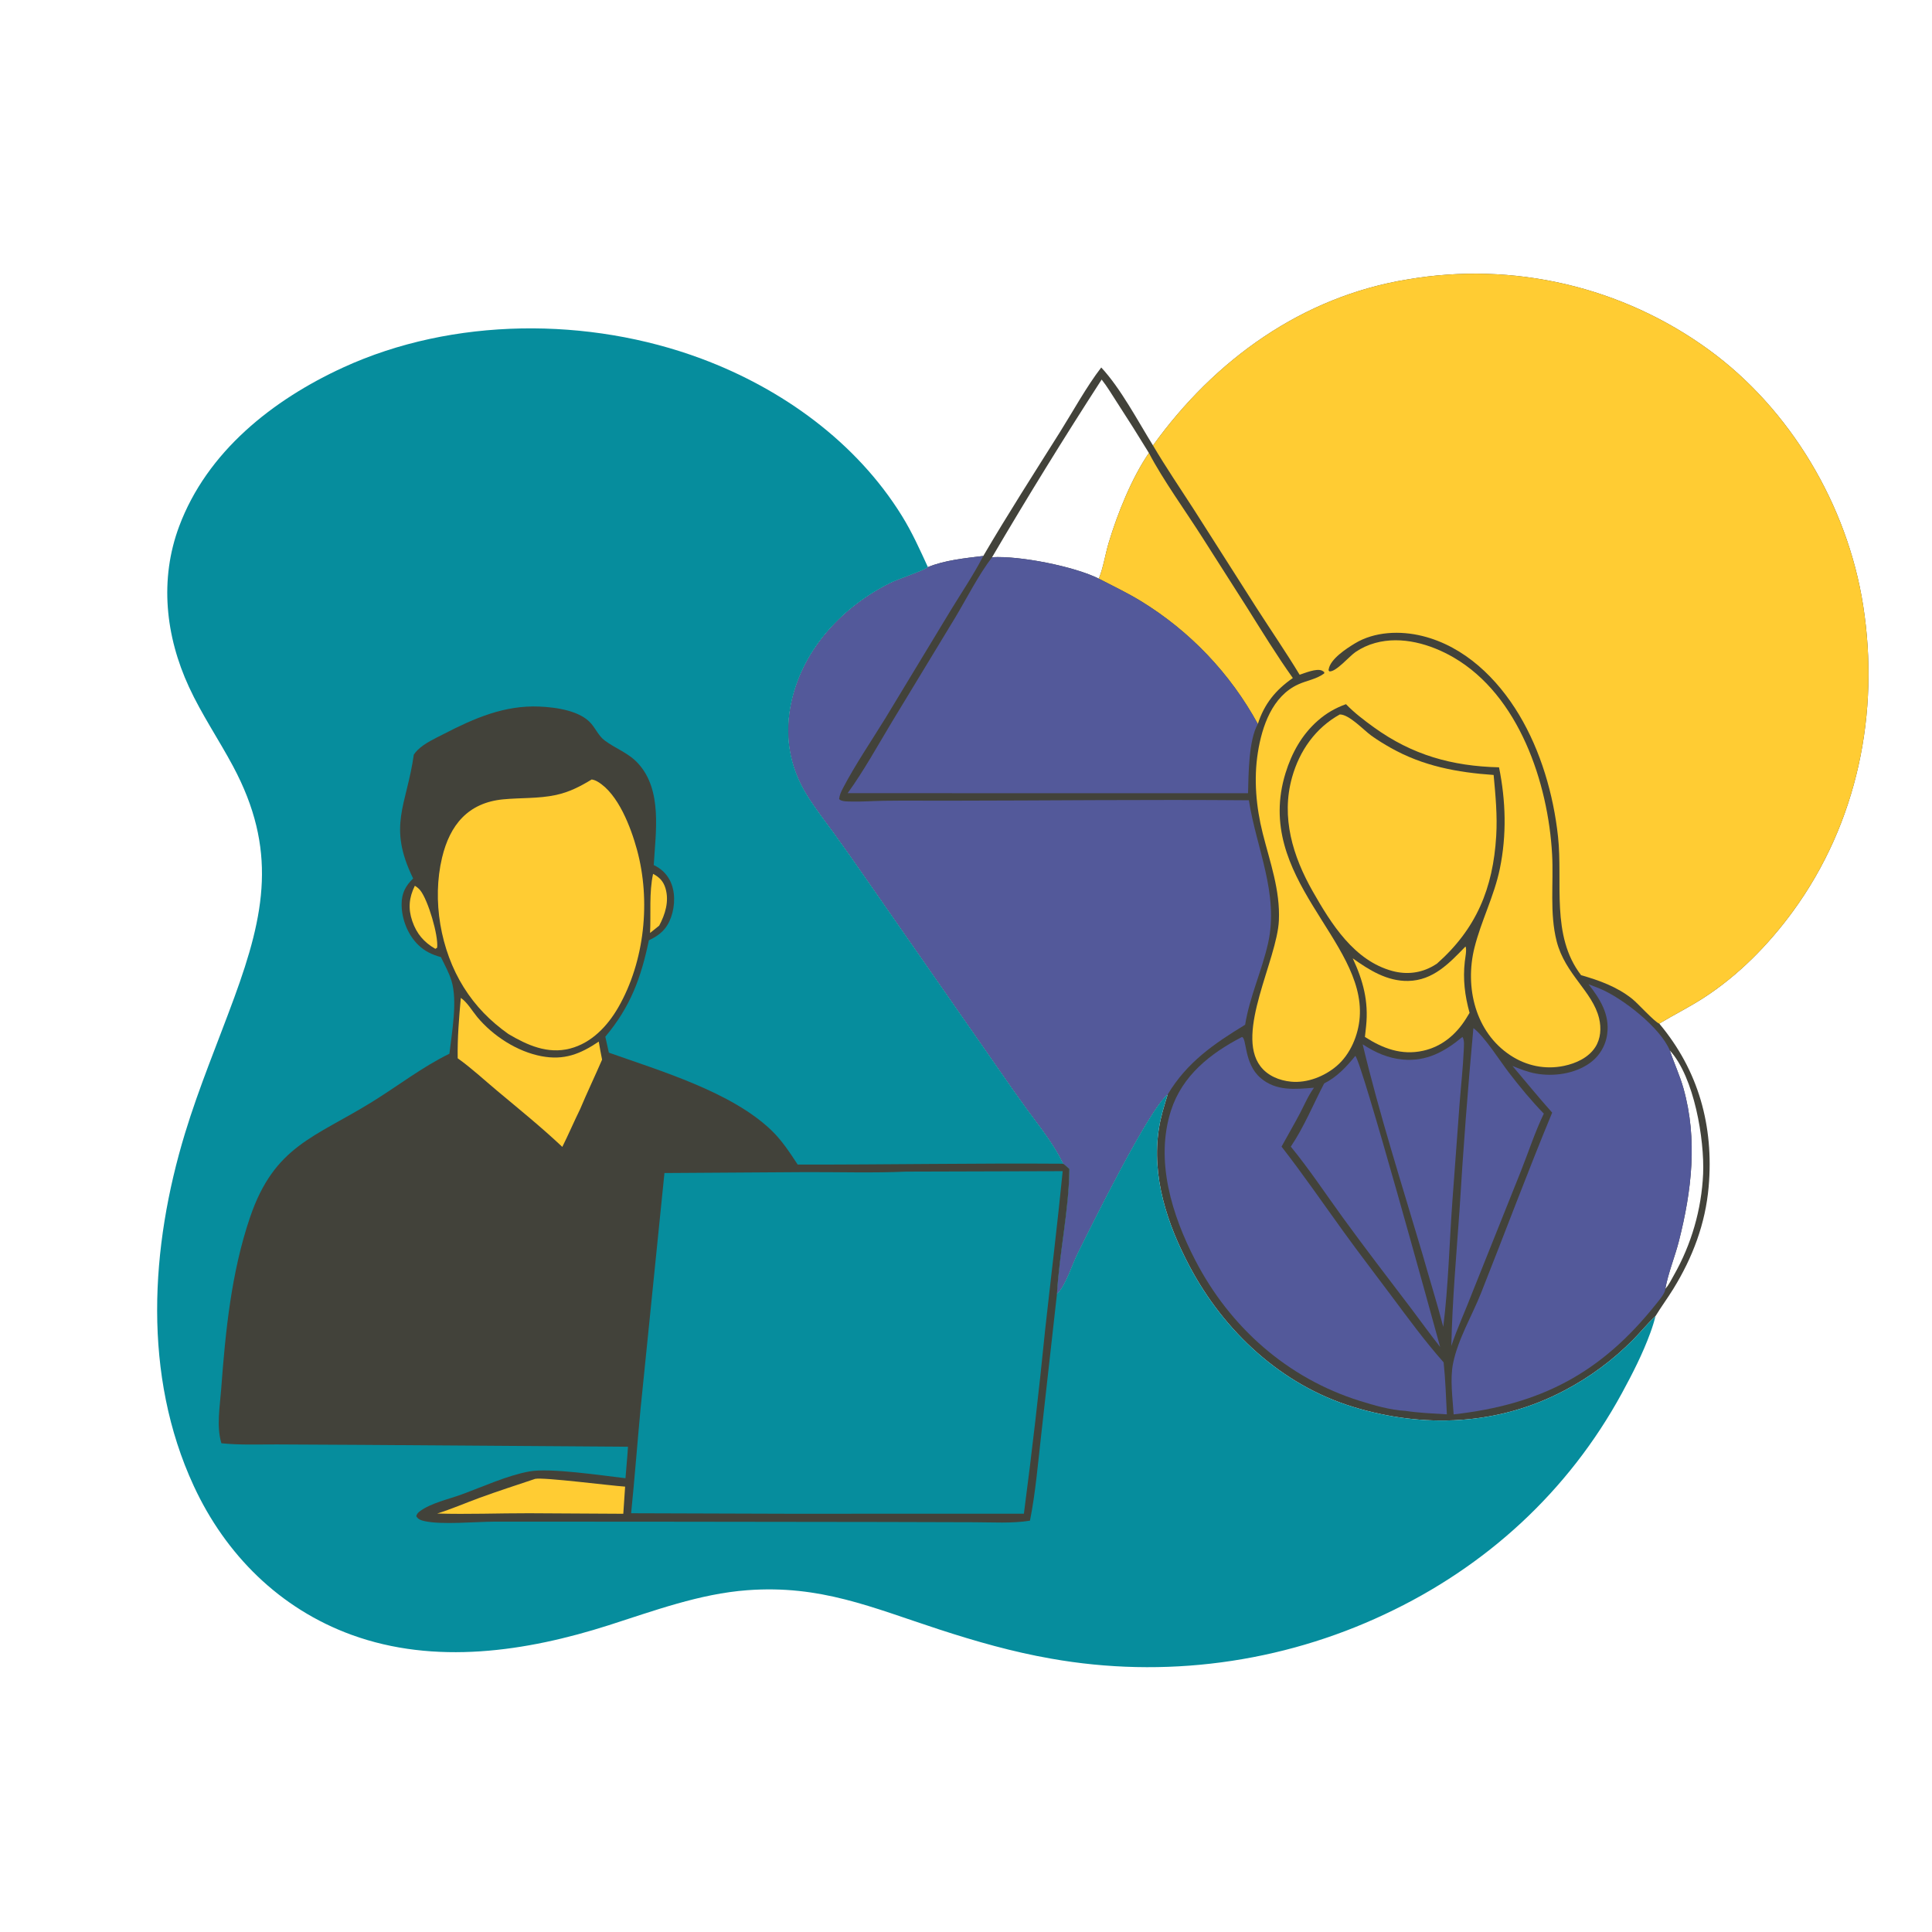
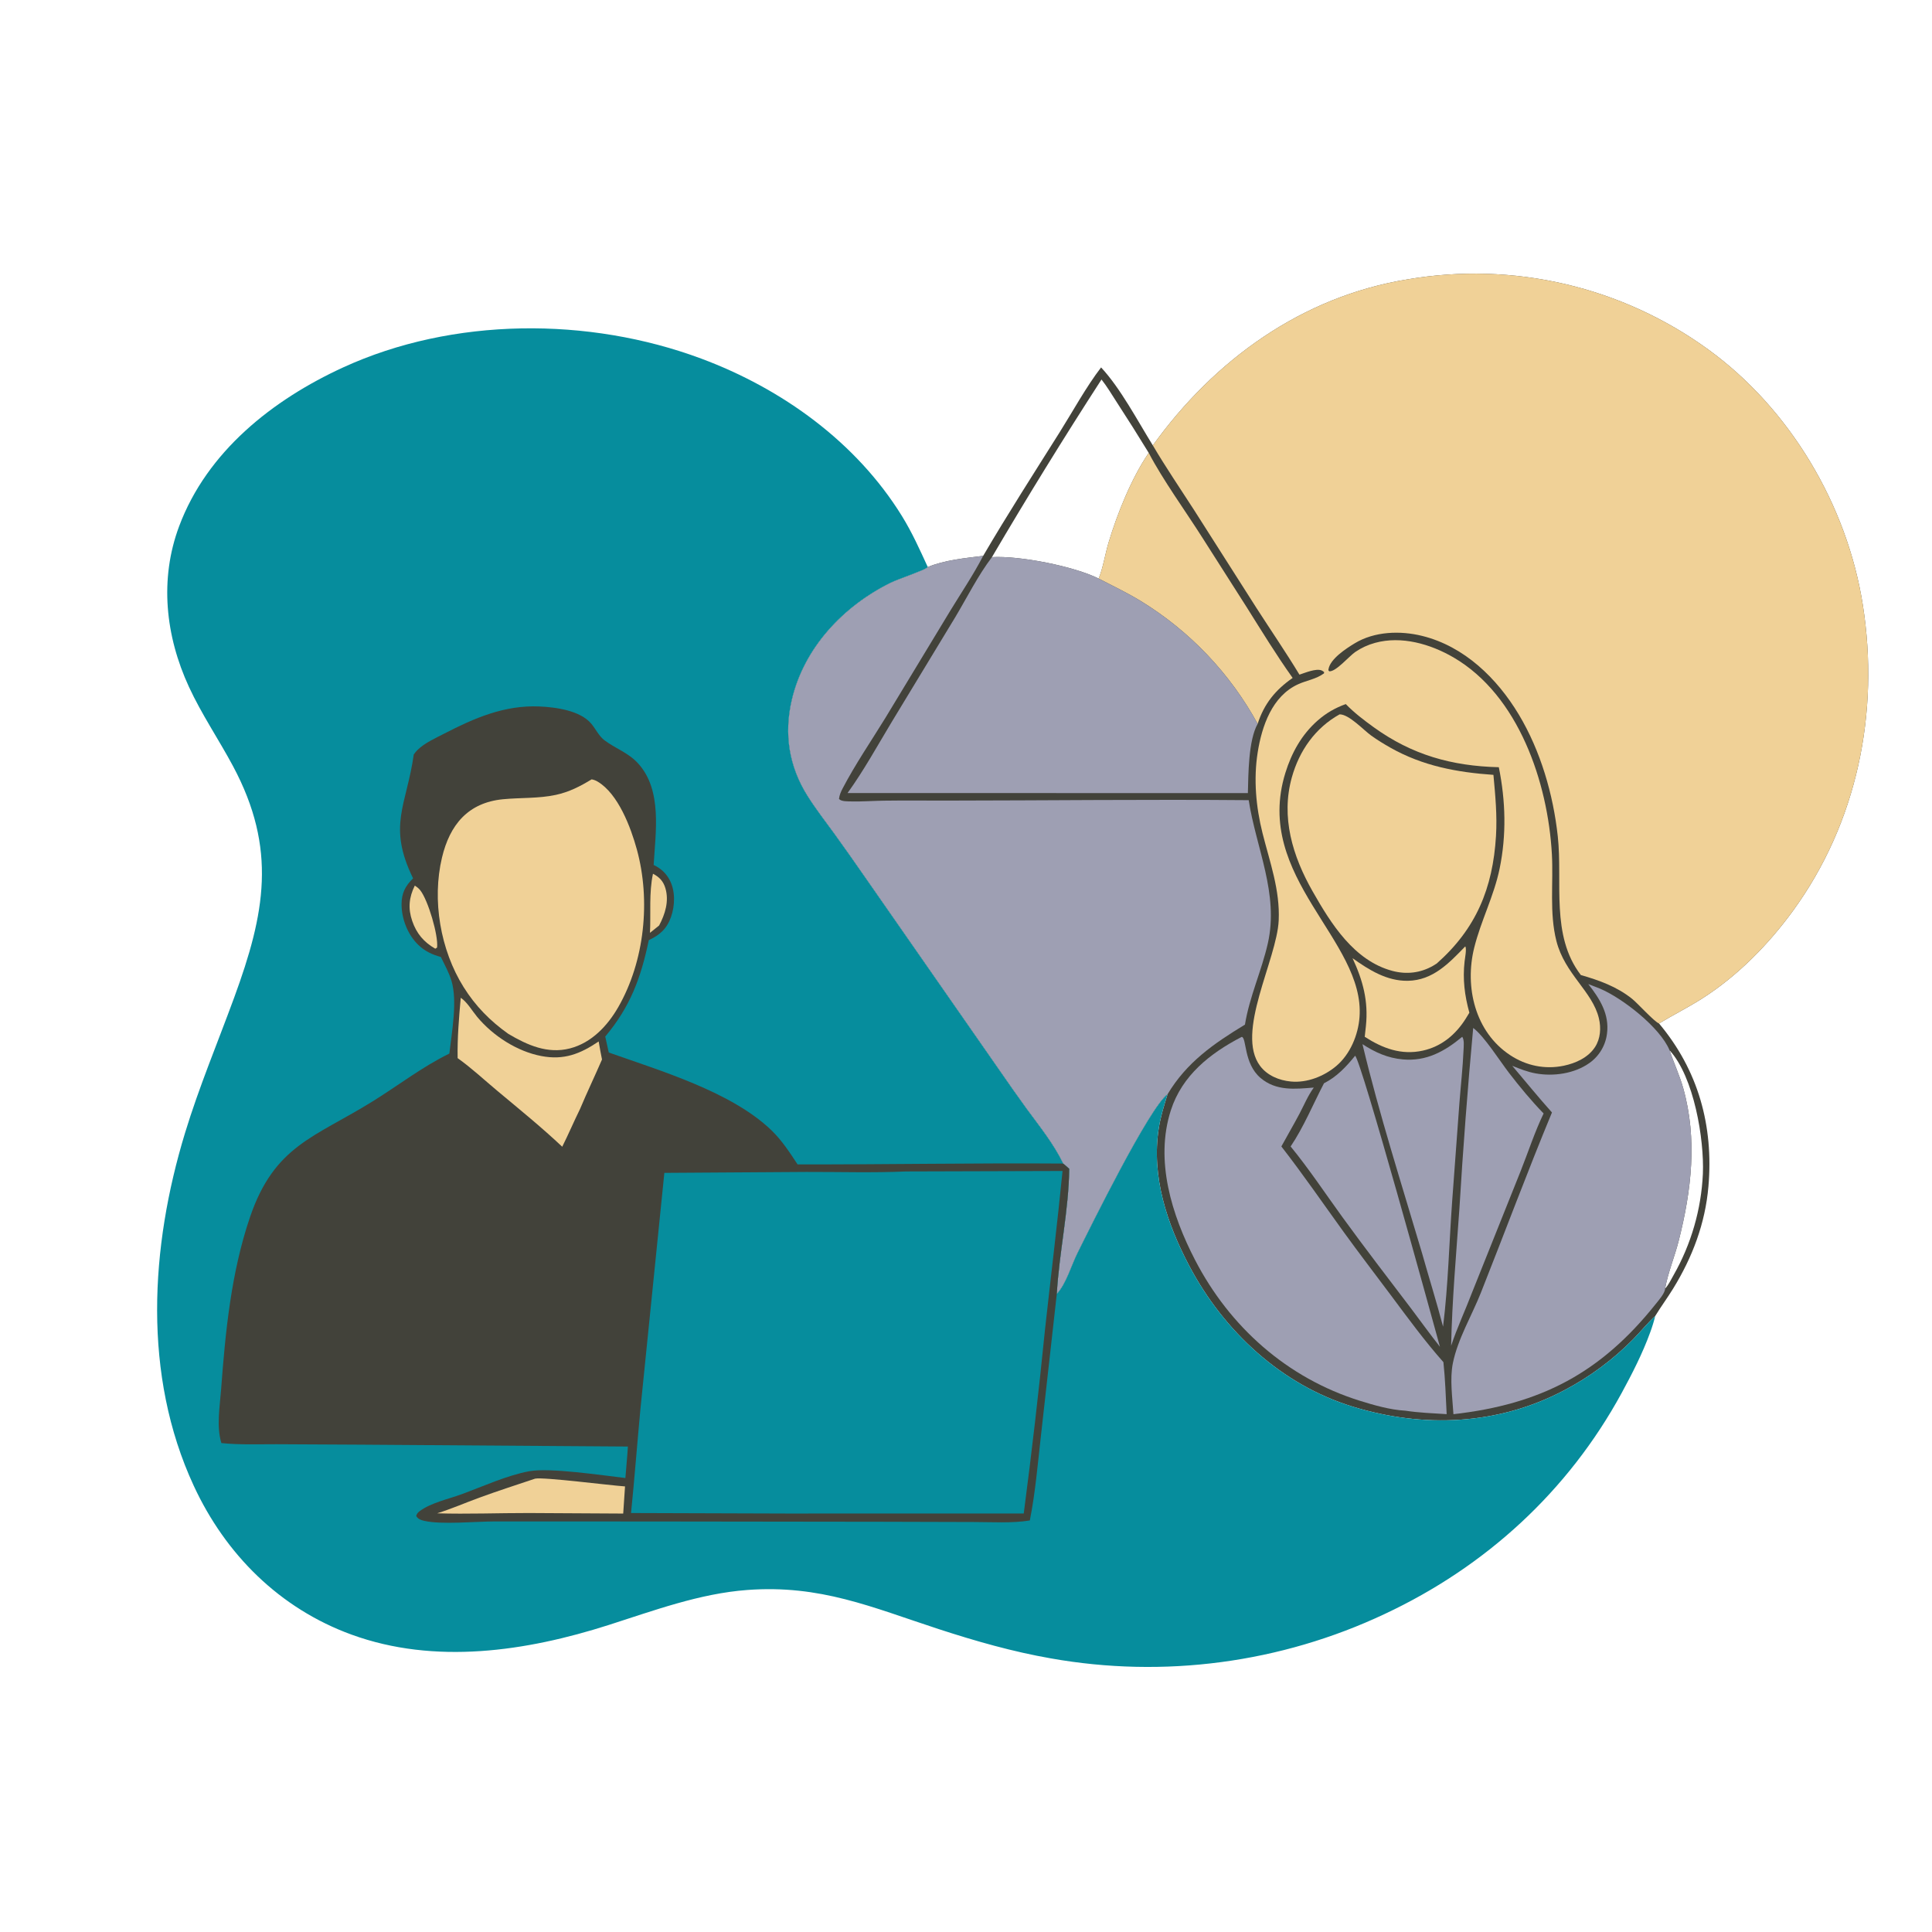
- <svg xmlns="http://www.w3.org/2000/svg" width="1523" height="1523">
-   <path fill="#42423A" transform="scale(1.48787 1.48787)" d="M610.881 236.011C643.5 190.655 690.006 157.068 745.928 148.016Q748.515 147.573 751.112 147.195Q753.709 146.817 756.315 146.504Q758.92 146.191 761.533 145.942Q764.146 145.694 766.764 145.511Q769.382 145.328 772.003 145.21Q774.625 145.092 777.249 145.04Q779.873 144.988 782.497 145.001Q785.122 145.014 787.745 145.092Q790.368 145.171 792.989 145.315Q795.609 145.458 798.225 145.667Q800.841 145.876 803.452 146.151Q806.062 146.425 808.664 146.764Q811.266 147.103 813.86 147.507Q816.453 147.911 819.035 148.379Q821.617 148.848 824.187 149.381Q826.757 149.913 829.313 150.51Q831.869 151.106 834.409 151.766Q836.949 152.426 839.472 153.149Q841.994 153.872 844.498 154.658Q847.003 155.444 849.486 156.292Q851.97 157.14 854.432 158.049Q856.893 158.959 859.332 159.93Q861.77 160.9 864.184 161.931Q866.597 162.963 868.984 164.053Q871.371 165.144 873.73 166.295Q876.089 167.445 878.418 168.653Q880.748 169.862 883.047 171.128Q885.346 172.394 887.612 173.717Q889.879 175.04 892.111 176.419Q894.344 177.799 896.542 179.233Q898.74 180.667 900.901 182.156Q903.062 183.645 905.186 185.187C948.603 216.695 978.787 267.743 987.102 320.585C996.056 377.489 984.134 435.945 949.979 482.772C937.037 500.516 920.929 516.906 902.393 528.832C894.857 533.68 886.781 537.691 879.109 542.326C899.91 567.096 908.073 596.583 905.278 628.772C903.581 648.323 896.814 666.197 886.598 682.804C883.567 687.731 880.108 692.396 877.104 697.324C872.932 701.115 869.296 705.729 865.303 709.748Q861.295 713.803 856.987 717.536Q852.678 721.27 848.095 724.659Q843.511 728.049 838.679 731.076Q833.848 734.102 828.797 736.746C793.742 755.219 754.236 756.874 716.726 745.354C678.879 733.731 648.486 705.406 630.191 670.796C618.38 648.452 610.018 623.384 614.025 597.844C614.992 591.68 616.831 585.803 618.669 579.86C609.044 586.871 577.768 650.276 570.943 664.011C567.625 670.69 565.033 680.195 559.986 685.661C561.25 663.53 566.303 641.521 566.574 619.315L563.38 616.564C558.318 606.077 550.858 596.864 544 587.512Q536.692 577.421 529.633 567.155L458.462 464.945Q450.441 453.337 442.192 441.891C437.358 435.237 432.244 428.676 427.865 421.707C418.069 406.118 415.372 388.96 419.532 370.987C425.949 343.267 446.786 321.225 471.846 308.817C476.015 306.753 488.642 302.623 491.2 300.822C491.35 300.716 491.48 300.587 491.62 300.47C500.426 296.788 511.538 295.705 520.966 294.554C533.915 272.466 547.848 250.758 561.486 229.083C568.406 218.084 575.631 204.858 583.459 194.698C593.779 205.771 602.832 223.039 610.881 236.011ZM583.677 201.099Q553.632 247.528 525.633 295.218C540.359 294.366 569.351 300.12 582.18 306.588C584.576 300.697 585.573 293.696 587.423 287.534C592.075 272.038 599.582 253.341 608.713 239.985Q600.401 226.384 591.701 213.028C589.11 209.058 586.623 204.807 583.677 201.099ZM884.706 556.561C886.977 563.35 890.036 569.835 891.965 576.74C899.489 603.663 896.305 630.81 889.542 657.478C887.424 665.83 883.843 674.383 882.327 682.793C884.123 680.987 885.489 677.997 886.786 675.745Q888.533 672.676 890.096 669.509Q891.66 666.343 893.034 663.089Q894.408 659.836 895.588 656.508Q896.768 653.179 897.75 649.787Q898.731 646.395 899.512 642.95Q900.292 639.506 900.868 636.022Q901.445 632.538 901.815 629.026Q902.185 625.514 902.347 621.986C903.102 603.71 897.648 570.651 884.706 556.561Z" />
-   <path fill="#FC3" transform="scale(1.48787 1.48787)" d="M776.419 501.5C777.293 502.529 776.248 507.945 776.081 509.422C775.012 518.861 776.09 527.5 778.609 536.629Q777.666 538.213 776.687 539.775C771.393 548.194 763.86 554.531 753.991 556.711C742.565 559.235 732.686 555.526 723.163 549.392L723.794 543.621C725.142 530.504 722.237 519.604 716.7 507.73C725.402 513.961 734.937 519.926 746.043 519.719C759.317 519.471 767.832 510.353 776.419 501.5Z" />
-   <path fill="#53599A" transform="scale(1.48787 1.48787)" d="M780.636 544.708C786.398 548.971 794.784 562.234 799.583 568.471C805.258 575.847 811.459 583.36 817.954 590.019C813.237 599.773 809.754 610.593 805.724 620.694L780.002 684.978C776.423 694.393 772.101 703.555 768.944 713.125C769.453 688.906 771.643 664.694 773.325 640.532Q776.22 592.562 780.636 544.708Z" />
-   <path fill="#53599A" transform="scale(1.48787 1.48787)" d="M774.826 549.396C776.017 551.031 775.603 554.485 775.515 556.539C775.112 565.884 774.046 575.251 773.329 584.58L769.506 636.358C767.895 658.501 767.4 680.997 764.669 703.007C761.286 690.037 757.265 677.292 753.637 664.392C742.758 627.557 730.878 590.639 721.962 553.29C728.692 557.656 735.249 560.642 743.336 561.373C755.832 562.503 765.516 557.137 774.826 549.396Z" />
-   <path fill="#53599A" transform="scale(1.48787 1.48787)" d="M718.071 559.437C721.39 562.112 758.598 697.573 763.02 713.657C757.755 706.974 752.751 700.049 747.639 693.246C735.485 677.24 723.195 661.273 711.385 645.012C702.302 632.508 693.691 619.461 683.894 607.504C690.844 597.207 695.812 585.057 701.568 574.024C708.343 570.602 713.354 565.264 718.071 559.437Z" />
-   <path fill="#FC3" transform="scale(1.48787 1.48787)" d="M608.713 239.985C616.177 254.284 628.353 271.054 637.263 285.114L660.605 321.739C668.562 334.393 676.284 347.057 684.967 359.235C675.875 365.531 669.817 372.953 666.424 383.567Q665.061 381.071 663.618 378.622Q662.175 376.172 660.652 373.771Q659.13 371.369 657.53 369.019Q655.929 366.669 654.253 364.372Q652.577 362.075 650.827 359.834Q649.077 357.593 647.255 355.411Q645.433 353.228 643.54 351.106Q641.648 348.984 639.687 346.925Q637.726 344.866 635.699 342.872Q633.672 340.878 631.581 338.952Q629.49 337.025 627.337 335.168Q625.184 333.31 622.972 331.524Q620.76 329.738 618.49 328.025Q616.221 326.312 613.897 324.674Q611.573 323.036 609.196 321.475Q606.82 319.914 604.394 318.431C597.194 314.046 589.652 310.47 582.18 306.588C584.576 300.697 585.573 293.696 587.423 287.534C592.075 272.038 599.582 253.341 608.713 239.985Z" />
-   <path fill="#FC3" transform="scale(1.48787 1.48787)" d="M709.84 378.534C714.813 378.457 722.536 386.864 726.564 389.759C729.845 392.117 733.343 394.261 736.862 396.244C753.972 405.89 772.034 409.258 791.36 410.593C792.358 421.521 793.385 431.946 792.721 442.956C791.049 470.678 782.198 492.087 761.316 510.562Q760.416 511.155 759.486 511.7C752.793 515.58 745.317 516.467 737.847 514.481C717.486 509.068 705.266 489.422 695.497 472.235C684.974 453.723 678.626 433.029 684.555 411.861C688.505 397.76 696.944 385.711 709.84 378.534Z" />
-   <path fill="#53599A" transform="scale(1.48787 1.48787)" d="M658.005 549.429C660.649 549.913 658.953 563.538 667.945 571.192C676.186 578.207 686.238 577.099 696.178 576.294C693.112 580.475 691.019 585.549 688.601 590.129C685.512 595.979 682.155 601.691 678.987 607.5C690.402 622.18 701.064 637.679 711.963 652.762C720.13 664.065 728.634 675.105 736.971 686.28C746.043 698.441 754.79 710.422 764.86 721.798C765.835 730.93 766.112 740.177 766.579 749.349C759.245 748.886 751.892 748.617 744.62 747.51C736.72 747.094 727.874 744.552 720.361 742.193C682.015 730.154 651.663 703.181 633.285 667.717C620.92 643.854 611.848 614.949 620.43 588.33C626.393 569.832 641.286 558.068 658.005 549.429Z" />
-   <path fill="#53599A" transform="scale(1.48787 1.48787)" d="M801.334 564.766C805.485 566.425 809.3 567.978 813.737 568.787C823.185 570.508 834.326 568.924 842.263 563.255Q842.736 562.918 843.192 562.558Q843.647 562.197 844.083 561.813Q844.519 561.43 844.935 561.024Q845.35 560.619 845.745 560.192Q846.139 559.765 846.51 559.319Q846.882 558.873 847.23 558.408Q847.578 557.943 847.901 557.46Q848.225 556.978 848.523 556.48Q848.821 555.981 849.093 555.468Q849.365 554.955 849.611 554.428Q849.856 553.902 850.074 553.363Q850.291 552.825 850.481 552.276Q850.67 551.727 850.831 551.169Q850.992 550.611 851.124 550.045Q851.256 549.48 851.359 548.908Q851.461 548.336 851.534 547.76C852.908 537.422 847.696 529.202 841.615 521.455Q844.584 522.554 847.518 523.743C859.548 528.72 879.72 544.43 884.706 556.561C886.977 563.35 890.036 569.835 891.965 576.74C899.489 603.663 896.305 630.81 889.542 657.478C887.424 665.83 883.843 674.383 882.327 682.793C882.332 685.162 878.869 689.093 877.392 690.946C848.132 727.652 816.374 744.125 770.168 749.375C769.658 740.817 768.161 730.716 769.869 722.303C772.474 709.474 779.896 697.148 784.717 684.998C797.329 653.208 809.28 621.078 822.372 589.488C815.169 581.448 808.318 573.001 801.334 564.766Z" />
-   <path fill="#53599A" transform="scale(1.48787 1.48787)" d="M525.633 295.218C540.359 294.366 569.351 300.12 582.18 306.588C589.652 310.47 597.194 314.046 604.394 318.431Q606.82 319.914 609.196 321.475Q611.573 323.036 613.897 324.674Q616.221 326.312 618.49 328.025Q620.76 329.738 622.972 331.524Q625.184 333.31 627.337 335.168Q629.49 337.025 631.581 338.952Q633.672 340.878 635.699 342.872Q637.726 344.866 639.687 346.925Q641.648 348.984 643.54 351.106Q645.433 353.228 647.255 355.411Q649.077 357.593 650.827 359.834Q652.577 362.075 654.253 364.372Q655.929 366.669 657.53 369.019Q659.13 371.369 660.652 373.771Q662.175 376.172 663.618 378.622Q665.061 381.071 666.424 383.567C661.49 392.3 661.521 410.284 661.244 420.253L449.105 420.236C457.726 408.315 465.037 394.966 472.647 382.351L506.252 326.934C512.544 316.402 518.209 304.995 525.633 295.218Z" />
-   <path fill="#53599A" transform="scale(1.48787 1.48787)" d="M491.62 300.47C500.426 296.788 511.538 295.705 520.966 294.554L520.716 295.044C515.671 304.753 509.346 314.108 503.647 323.455L469.092 380.524C461.518 392.838 453.247 404.909 446.54 417.724C445.603 419.514 444.776 421.363 444.576 423.39C445.89 424.78 449.2 424.622 451.119 424.67C456.869 424.814 462.669 424.345 468.423 424.265C479.258 424.113 490.111 424.234 500.949 424.225C554.512 424.179 608.121 423.538 661.679 424.004C665.615 449.443 677.747 473.584 671.837 499.803C668.54 514.426 662.106 528.051 659.691 542.939C643.103 553.016 628.831 562.874 618.669 579.86C609.044 586.871 577.768 650.276 570.943 664.011C567.625 670.69 565.033 680.195 559.986 685.661C561.25 663.53 566.303 641.521 566.574 619.315L563.38 616.564C558.318 606.077 550.858 596.864 544 587.512Q536.692 577.421 529.633 567.155L458.462 464.945Q450.441 453.337 442.192 441.891C437.358 435.237 432.244 428.676 427.865 421.707C418.069 406.118 415.372 388.96 419.532 370.987C425.949 343.267 446.786 321.225 471.846 308.817C476.015 306.753 488.642 302.623 491.2 300.822C491.35 300.716 491.48 300.587 491.62 300.47Z" />
-   <path fill="#FC3" transform="scale(1.48787 1.48787)" d="M610.881 236.011C643.5 190.655 690.006 157.068 745.928 148.016Q748.515 147.573 751.112 147.195Q753.709 146.817 756.315 146.504Q758.92 146.191 761.533 145.942Q764.146 145.694 766.764 145.511Q769.382 145.328 772.003 145.21Q774.625 145.092 777.249 145.04Q779.873 144.988 782.497 145.001Q785.122 145.014 787.745 145.092Q790.368 145.171 792.989 145.315Q795.609 145.458 798.225 145.667Q800.841 145.876 803.452 146.151Q806.062 146.425 808.664 146.764Q811.266 147.103 813.86 147.507Q816.453 147.911 819.035 148.379Q821.617 148.848 824.187 149.381Q826.757 149.913 829.313 150.51Q831.869 151.106 834.409 151.766Q836.949 152.426 839.472 153.149Q841.994 153.872 844.498 154.658Q847.003 155.444 849.486 156.292Q851.97 157.14 854.432 158.049Q856.893 158.959 859.332 159.93Q861.77 160.9 864.184 161.931Q866.597 162.963 868.984 164.053Q871.371 165.144 873.73 166.295Q876.089 167.445 878.418 168.653Q880.748 169.862 883.047 171.128Q885.346 172.394 887.612 173.717Q889.879 175.04 892.111 176.419Q894.344 177.799 896.542 179.233Q898.74 180.667 900.901 182.156Q903.062 183.645 905.186 185.187C948.603 216.695 978.787 267.743 987.102 320.585C996.056 377.489 984.134 435.945 949.979 482.772C937.037 500.516 920.929 516.906 902.393 528.832C894.857 533.68 886.781 537.691 879.109 542.326C876.532 541.376 867.901 531.723 864.825 529.261C856.771 522.813 847.434 519.466 837.686 516.67C821.593 495.758 828.113 467.548 825.461 443.151C823.047 420.944 816.348 397.873 804.832 378.672C793.274 359.4 775.956 342.511 753.629 336.97C741.965 334.076 728.294 334.533 717.796 340.923C713.381 343.61 704.851 349.108 703.958 354.627C703.842 355.348 703.893 355.17 704.377 355.715C707.892 356.041 714.916 347.664 718.167 345.463Q720.562 343.832 723.195 342.621Q725.828 341.41 728.625 340.652C742.614 336.795 757.993 341.259 770.199 348.365C804.75 368.48 820.233 414.678 822.336 452.646C823.181 467.902 820.933 483.706 824.736 498.66C829.195 516.197 843.829 525.3 847.241 539.583C848.46 544.687 848.105 550.38 845.179 554.858C841.543 560.42 834.953 563.41 828.632 564.723C818.654 566.795 808.759 564.731 800.269 559.149C781.599 546.872 776.013 522.983 781.173 502.198C784.719 487.916 791.638 474.837 794.639 460.294C798.323 442.438 797.824 424.358 794.215 406.545C769.309 405.931 748.201 400.023 727.836 385.294C722.711 381.587 717.518 377.641 713.122 373.087C707.52 375.102 702.731 377.852 698.238 381.79C689.747 389.232 684.407 398.898 681.102 409.585C663.952 465.037 723.46 498.1 720.4 538.992C719.69 548.475 715.445 558.636 708.113 564.845C701.638 570.329 692.566 573.909 684.013 573.088C677.821 572.494 671.604 569.966 667.762 564.884C654.429 547.243 676.614 508.609 677.576 487.715C678.32 471.568 672.862 456.823 668.996 441.434C665.528 427.63 664.2 412.89 666.428 398.773C668.634 384.796 674.07 368.82 687.917 362.56C692.522 360.477 697.384 359.887 701.559 356.826L701.652 356.152C701.215 355.803 700.855 355.473 700.317 355.257C697.3 354.044 691.473 356.562 688.57 357.493C681.308 345.51 673.316 333.859 665.734 322.068L632.544 269.963C625.273 258.672 617.704 247.583 610.881 236.011Z" />
-   <path fill="#068D9D" transform="scale(1.48787 1.48787)" d="M877.104 697.324Q876.004 701.791 874.396 706.101C870.401 717.1 864.905 727.872 859.309 738.141C830.924 790.238 787.259 830.207 733.631 855.292Q731.07 856.497 728.486 857.653Q725.902 858.809 723.296 859.914Q720.69 861.02 718.064 862.076Q715.437 863.131 712.791 864.136Q710.145 865.141 707.48 866.094Q704.815 867.048 702.132 867.95Q699.449 868.852 696.749 869.703Q694.049 870.553 691.333 871.352Q688.618 872.15 685.887 872.896Q683.156 873.642 680.412 874.336Q677.668 875.029 674.91 875.669Q672.153 876.31 669.384 876.897Q666.615 877.484 663.835 878.018Q661.056 878.552 658.266 879.033Q655.476 879.513 652.678 879.94Q649.88 880.366 647.074 880.739Q644.268 881.112 641.455 881.43Q638.643 881.749 635.824 882.014Q633.006 882.278 630.183 882.489Q627.36 882.699 624.534 882.855Q621.708 883.011 618.879 883.112Q616.05 883.214 613.22 883.261Q610.39 883.308 607.559 883.301Q604.729 883.294 601.899 883.232Q599.069 883.17 596.24 883.054Q593.412 882.938 590.587 882.767Q587.761 882.596 584.939 882.372Q582.118 882.147 579.301 881.868Q576.484 881.589 573.673 881.255Q570.862 880.922 568.058 880.535Q565.254 880.148 562.458 879.707Q559.662 879.266 556.875 878.771C536.684 875.256 516.85 869.591 497.387 863.238C461.793 851.62 434.727 839.648 395.978 842.52C370.733 844.39 346.412 853.444 322.503 861.086C278.793 875.056 230.435 882.266 186.275 866.172C148.208 852.3 119.501 823.695 102.633 787.233C75.512 728.607 79.619 660.861 98.031 600.399C105.456 576.017 115.367 552.423 124.126 528.504C140.372 484.143 147.007 449.946 123.452 405.927C115.9 391.816 106.843 378.531 100.12 363.975C87.679 337.039 84.406 307.012 94.921 278.859C109.707 239.272 144.475 211.845 181.783 194.713C239.963 167.996 311.986 167.811 371.584 190.023C414.339 205.958 453.663 234.202 477.901 273.396C483.273 282.082 487.378 291.214 491.62 300.47C491.48 300.587 491.35 300.716 491.2 300.822C488.642 302.623 476.015 306.753 471.846 308.817C446.786 321.225 425.949 343.267 419.532 370.987C415.372 388.96 418.069 406.118 427.865 421.707C432.244 428.676 437.358 435.237 442.192 441.891Q450.441 453.337 458.462 464.945L529.633 567.155Q536.692 577.421 544 587.512C550.858 596.864 558.318 606.077 563.38 616.564L566.574 619.315C566.303 641.521 561.25 663.53 559.986 685.661C565.033 680.195 567.625 670.69 570.943 664.011C577.768 650.276 609.044 586.871 618.669 579.86C616.831 585.803 614.992 591.68 614.025 597.844C610.018 623.384 618.38 648.452 630.191 670.796C648.486 705.406 678.879 733.731 716.726 745.354C754.236 756.874 793.742 755.219 828.797 736.746Q833.848 734.102 838.679 731.076Q843.511 728.049 848.095 724.659Q852.678 721.27 856.987 717.536Q861.295 713.803 865.303 709.748C869.296 705.729 872.932 701.115 877.104 697.324Z" />
-   <path fill="#42423A" transform="scale(1.48787 1.48787)" d="M219.248 399.804C219.876 398.937 220.495 398.116 221.267 397.368C225.14 393.614 230.566 391.236 235.314 388.781C251.316 380.509 267.31 373.565 285.735 374.35C294.467 374.723 307.487 376.451 313.379 383.559C315.695 386.352 317.391 390.082 320.33 392.286C326.28 396.747 332.974 398.837 338.181 404.584C351.013 418.746 347.367 440.954 346.37 458.332C350.088 460.103 352.911 462.645 354.846 466.306C357.917 472.117 357.709 479.842 355.55 485.936C353.344 492.165 349.59 495.485 343.791 498.172C339.609 518.219 333.994 533.443 320.709 549.264L322.586 557.713C349.981 567.439 387.606 578.552 408.747 598.902C414.295 604.242 418.425 610.625 422.641 617.01C469.552 617.095 516.467 616.21 563.38 616.564L566.574 619.315C566.303 641.521 561.25 663.53 559.986 685.661L551.535 761.243C549.873 775.992 548.601 791.123 545.698 805.68C536.205 807.238 525.719 806.512 516.096 806.513L467.412 806.376L342.403 806.219L262.111 806.193C251.872 806.233 234.022 807.983 224.825 805.898C222.924 805.466 221.586 804.991 220.525 803.315C220.936 802.023 221.384 801.497 222.481 800.682C228.364 796.312 237.67 794.321 244.526 791.809C255.842 787.663 268.7 781.765 280.406 779.604C291.4 777.575 319.116 781.789 331.395 783.194C331.78 777.625 332.408 772.094 332.718 766.511L191.206 765.522L146.608 765.287C136.782 765.264 127.107 765.678 117.306 764.678C114.621 755.897 116.494 745.293 117.166 736.217C119.433 705.605 122.505 674.298 132.428 645.078C145.38 606.94 166.628 602.758 197.483 583.595C211.164 575.098 223.556 565.428 238.113 558.272C239.388 547.013 242.501 530.452 239.213 519.646C237.902 515.34 235.561 511.143 233.609 507.089C229.018 505.862 225.131 504.037 221.667 500.706C216.037 495.292 212.746 486.814 212.785 479.041C212.815 473.233 214.839 469.377 218.889 465.435C205.196 437.38 215.431 426.912 219.248 399.804Z" />
-   <path fill="#FC3" transform="scale(1.48787 1.48787)" d="M346.014 462.989C349.417 464.754 351.505 466.967 352.605 470.708C354.605 477.51 352.454 484.422 349.251 490.421L344.421 494.295C344.923 484.024 343.834 473.019 346.014 462.989Z" />
-   <path fill="#FC3" transform="scale(1.48787 1.48787)" d="M219.792 469.292C220.89 469.954 221.858 470.717 222.663 471.722C226.834 476.927 232.383 495.766 231.604 502.117L230.65 502.709C224.592 499.231 220.735 494.704 218.435 488.021C216.147 481.374 216.725 475.494 219.792 469.292Z" />
-   <path fill="#FC3" transform="scale(1.48787 1.48787)" d="M283.566 783.523C288.237 782.62 322.976 787.084 331.198 787.643Q330.679 794.832 330.234 802.026L280.25 801.745C264.092 801.718 247.79 802.386 231.654 801.893C239.181 799.544 246.537 796.336 253.951 793.622C263.738 790.039 273.683 786.833 283.566 783.523Z" />
-   <path fill="#FC3" transform="scale(1.48787 1.48787)" d="M244.149 528.717C247.449 530.859 250.295 535.77 252.855 538.843C261.215 548.876 273.964 557.145 286.875 559.596C298.863 561.871 307.408 558.477 317.237 551.864C317.735 555.065 318.381 558.241 318.999 561.421C315.201 570.196 311.063 578.83 307.361 587.64C304.105 594.259 301.222 601.051 297.922 607.645C286.926 597.277 275.014 587.631 263.413 577.932C256.526 572.175 249.8 565.899 242.495 560.693C242.306 550.132 243.2 539.239 244.149 528.717Z" />
-   <path fill="#FC3" transform="scale(1.48787 1.48787)" d="M313.478 412.984C314.601 413.129 315.693 413.58 316.665 414.155C327.643 420.656 334.286 438.55 337.452 450.074C344.875 477.093 341.603 509.275 327.622 533.649C321.928 543.575 313.434 552.608 302.021 555.547C290.142 558.605 279.411 553.787 269.353 547.835C259.69 540.965 251.951 533.114 245.648 523.031C233.352 503.361 228.828 476.99 234.214 454.391C238.349 437.042 248.011 425.315 266.541 423.513C275.834 422.61 285.379 423.185 294.542 421.203C301.56 419.686 307.394 416.704 313.478 412.984Z" />
-   <path fill="#068D9D" transform="scale(1.48787 1.48787)" d="M480.156 620.743L563.039 620.5C560.281 648.46 556.839 676.385 553.766 704.314Q548.864 753.24 542.475 801.994L416.75 802.011L334.383 801.748C336.238 783.394 337.641 764.982 339.361 746.613L352.039 621.497L427.304 621.007C444.875 620.957 462.609 621.529 480.156 620.743Z" />
+ <svg xmlns="http://www.w3.org/2000/svg" width="2740" height="2740">
+   <path fill="#42423A" transform="scale(2.67642 2.67642)" d="M610.881 236.011C643.5 190.655 690.006 157.068 745.928 148.016Q748.515 147.573 751.112 147.195Q753.709 146.817 756.315 146.504Q758.92 146.191 761.533 145.942Q764.146 145.694 766.764 145.511Q769.382 145.328 772.003 145.21Q774.625 145.092 777.249 145.04Q779.873 144.988 782.497 145.001Q785.122 145.014 787.745 145.092Q790.368 145.171 792.989 145.315Q795.609 145.458 798.225 145.667Q800.841 145.876 803.452 146.151Q806.062 146.425 808.664 146.764Q811.266 147.103 813.86 147.507Q816.453 147.911 819.035 148.379Q821.617 148.848 824.187 149.381Q826.757 149.913 829.313 150.51Q831.869 151.106 834.409 151.766Q836.949 152.426 839.472 153.149Q841.994 153.872 844.498 154.658Q847.003 155.444 849.486 156.292Q851.97 157.14 854.432 158.049Q856.893 158.959 859.332 159.93Q861.77 160.9 864.184 161.931Q866.597 162.963 868.984 164.053Q871.371 165.144 873.73 166.295Q876.089 167.445 878.418 168.653Q880.748 169.862 883.047 171.128Q885.346 172.394 887.612 173.717Q889.879 175.04 892.111 176.419Q894.344 177.799 896.542 179.233Q898.74 180.667 900.901 182.156Q903.062 183.645 905.186 185.187C948.603 216.695 978.787 267.743 987.102 320.585C996.056 377.489 984.134 435.945 949.979 482.772C937.037 500.516 920.929 516.906 902.393 528.832C894.857 533.68 886.781 537.691 879.109 542.326C899.91 567.096 908.073 596.583 905.278 628.772C903.581 648.323 896.814 666.197 886.598 682.804C883.567 687.731 880.108 692.396 877.104 697.324C872.932 701.115 869.296 705.729 865.303 709.748Q861.295 713.803 856.987 717.536Q852.678 721.27 848.095 724.659Q843.511 728.049 838.679 731.076Q833.848 734.102 828.797 736.746C793.742 755.219 754.236 756.874 716.726 745.354C678.879 733.731 648.486 705.406 630.191 670.796C618.38 648.452 610.018 623.384 614.025 597.844C614.992 591.68 616.831 585.803 618.669 579.86C609.044 586.871 577.768 650.276 570.943 664.011C567.625 670.69 565.033 680.195 559.986 685.661C561.25 663.53 566.303 641.521 566.574 619.315L563.38 616.564C558.318 606.077 550.858 596.864 544 587.512Q536.692 577.421 529.633 567.155L458.462 464.945Q450.441 453.337 442.192 441.891C437.358 435.237 432.244 428.676 427.865 421.707C418.069 406.118 415.372 388.96 419.532 370.987C425.949 343.267 446.786 321.225 471.846 308.817C476.015 306.753 488.642 302.623 491.2 300.822C491.35 300.716 491.48 300.587 491.62 300.47C500.426 296.788 511.538 295.705 520.966 294.554C533.915 272.466 547.848 250.758 561.486 229.083C568.406 218.084 575.631 204.858 583.459 194.698C593.779 205.771 602.832 223.039 610.881 236.011ZM583.677 201.099Q553.632 247.528 525.633 295.218C540.359 294.366 569.351 300.12 582.18 306.588C584.576 300.697 585.573 293.696 587.423 287.534C592.075 272.038 599.582 253.341 608.713 239.985Q600.401 226.384 591.701 213.028C589.11 209.058 586.623 204.807 583.677 201.099ZM884.706 556.561C886.977 563.35 890.036 569.835 891.965 576.74C899.489 603.663 896.305 630.81 889.542 657.478C887.424 665.83 883.843 674.383 882.327 682.793C884.123 680.987 885.489 677.997 886.786 675.745Q888.533 672.676 890.096 669.509Q891.66 666.343 893.034 663.089Q894.408 659.836 895.588 656.508Q896.768 653.179 897.75 649.787Q898.731 646.395 899.512 642.95Q900.292 639.506 900.868 636.022Q901.445 632.538 901.815 629.026Q902.185 625.514 902.347 621.986C903.102 603.71 897.648 570.651 884.706 556.561Z" />
+   <path fill="#F0D197" transform="scale(2.67642 2.67642)" d="M776.419 501.5C777.293 502.529 776.248 507.945 776.081 509.422C775.012 518.861 776.09 527.5 778.609 536.629Q777.666 538.213 776.687 539.775C771.393 548.194 763.86 554.531 753.991 556.711C742.565 559.235 732.686 555.526 723.163 549.392L723.794 543.621C725.142 530.504 722.237 519.604 716.7 507.73C725.402 513.961 734.937 519.926 746.043 519.719C759.317 519.471 767.832 510.353 776.419 501.5Z" />
+   <path fill="#9E9FB3" transform="scale(2.67642 2.67642)" d="M780.636 544.708C786.398 548.971 794.784 562.234 799.583 568.471C805.258 575.847 811.459 583.36 817.954 590.019C813.237 599.773 809.754 610.593 805.724 620.694L780.002 684.978C776.423 694.393 772.101 703.555 768.944 713.125C769.453 688.906 771.643 664.694 773.325 640.532Q776.22 592.562 780.636 544.708Z" />
+   <path fill="#9E9FB3" transform="scale(2.67642 2.67642)" d="M774.826 549.396C776.017 551.031 775.603 554.485 775.515 556.539C775.112 565.884 774.046 575.251 773.329 584.58L769.506 636.358C767.895 658.501 767.4 680.997 764.669 703.007C761.286 690.037 757.265 677.292 753.637 664.392C742.758 627.557 730.878 590.639 721.962 553.29C728.692 557.656 735.249 560.642 743.336 561.373C755.832 562.503 765.516 557.137 774.826 549.396Z" />
+   <path fill="#9E9FB3" transform="scale(2.67642 2.67642)" d="M718.071 559.437C721.39 562.112 758.598 697.573 763.02 713.657C757.755 706.974 752.751 700.049 747.639 693.246C735.485 677.24 723.195 661.273 711.385 645.012C702.302 632.508 693.691 619.461 683.894 607.504C690.844 597.207 695.812 585.057 701.568 574.024C708.343 570.602 713.354 565.264 718.071 559.437Z" />
+   <path fill="#F0D197" transform="scale(2.67642 2.67642)" d="M608.713 239.985C616.177 254.284 628.353 271.054 637.263 285.114L660.605 321.739C668.562 334.393 676.284 347.057 684.967 359.235C675.875 365.531 669.817 372.953 666.424 383.567Q665.061 381.071 663.618 378.622Q662.175 376.172 660.652 373.771Q659.13 371.369 657.53 369.019Q655.929 366.669 654.253 364.372Q652.577 362.075 650.827 359.834Q649.077 357.593 647.255 355.411Q645.433 353.228 643.54 351.106Q641.648 348.984 639.687 346.925Q637.726 344.866 635.699 342.872Q633.672 340.878 631.581 338.952Q629.49 337.025 627.337 335.168Q625.184 333.31 622.972 331.524Q620.76 329.738 618.49 328.025Q616.221 326.312 613.897 324.674Q611.573 323.036 609.196 321.475Q606.82 319.914 604.394 318.431C597.194 314.046 589.652 310.47 582.18 306.588C584.576 300.697 585.573 293.696 587.423 287.534C592.075 272.038 599.582 253.341 608.713 239.985Z" />
+   <path fill="#F0D197" transform="scale(2.67642 2.67642)" d="M709.84 378.534C714.813 378.457 722.536 386.864 726.564 389.759C729.845 392.117 733.343 394.261 736.862 396.244C753.972 405.89 772.034 409.258 791.36 410.593C792.358 421.521 793.385 431.946 792.721 442.956C791.049 470.678 782.198 492.087 761.316 510.562Q760.416 511.155 759.486 511.7C752.793 515.58 745.317 516.467 737.847 514.481C717.486 509.068 705.266 489.422 695.497 472.235C684.974 453.723 678.626 433.029 684.555 411.861C688.505 397.76 696.944 385.711 709.84 378.534Z" />
+   <path fill="#9E9FB3" transform="scale(2.67642 2.67642)" d="M658.005 549.429C660.649 549.913 658.953 563.538 667.945 571.192C676.186 578.207 686.238 577.099 696.178 576.294C693.112 580.475 691.019 585.549 688.601 590.129C685.512 595.979 682.155 601.691 678.987 607.5C690.402 622.18 701.064 637.679 711.963 652.762C720.13 664.065 728.634 675.105 736.971 686.28C746.043 698.441 754.79 710.422 764.86 721.798C765.835 730.93 766.112 740.177 766.579 749.349C759.245 748.886 751.892 748.617 744.62 747.51C736.72 747.094 727.874 744.552 720.361 742.193C682.015 730.154 651.663 703.181 633.285 667.717C620.92 643.854 611.848 614.949 620.43 588.33C626.393 569.832 641.286 558.068 658.005 549.429Z" />
+   <path fill="#9E9FB3" transform="scale(2.67642 2.67642)" d="M801.334 564.766C805.485 566.425 809.3 567.978 813.737 568.787C823.185 570.508 834.326 568.924 842.263 563.255Q842.736 562.918 843.192 562.558Q843.647 562.197 844.083 561.813Q844.519 561.43 844.935 561.024Q845.35 560.619 845.745 560.192Q846.139 559.765 846.51 559.319Q846.882 558.873 847.23 558.408Q847.578 557.943 847.901 557.46Q848.225 556.978 848.523 556.48Q848.821 555.981 849.093 555.468Q849.365 554.955 849.611 554.428Q849.856 553.902 850.074 553.363Q850.291 552.825 850.481 552.276Q850.67 551.727 850.831 551.169Q850.992 550.611 851.124 550.045Q851.256 549.48 851.359 548.908Q851.461 548.336 851.534 547.76C852.908 537.422 847.696 529.202 841.615 521.455Q844.584 522.554 847.518 523.743C859.548 528.72 879.72 544.43 884.706 556.561C886.977 563.35 890.036 569.835 891.965 576.74C899.489 603.663 896.305 630.81 889.542 657.478C887.424 665.83 883.843 674.383 882.327 682.793C882.332 685.162 878.869 689.093 877.392 690.946C848.132 727.652 816.374 744.125 770.168 749.375C769.658 740.817 768.161 730.716 769.869 722.303C772.474 709.474 779.896 697.148 784.717 684.998C797.329 653.208 809.28 621.078 822.372 589.488C815.169 581.448 808.318 573.001 801.334 564.766Z" />
+   <path fill="#9E9FB3" transform="scale(2.67642 2.67642)" d="M525.633 295.218C540.359 294.366 569.351 300.12 582.18 306.588C589.652 310.47 597.194 314.046 604.394 318.431Q606.82 319.914 609.196 321.475Q611.573 323.036 613.897 324.674Q616.221 326.312 618.49 328.025Q620.76 329.738 622.972 331.524Q625.184 333.31 627.337 335.168Q629.49 337.025 631.581 338.952Q633.672 340.878 635.699 342.872Q637.726 344.866 639.687 346.925Q641.648 348.984 643.54 351.106Q645.433 353.228 647.255 355.411Q649.077 357.593 650.827 359.834Q652.577 362.075 654.253 364.372Q655.929 366.669 657.53 369.019Q659.13 371.369 660.652 373.771Q662.175 376.172 663.618 378.622Q665.061 381.071 666.424 383.567C661.49 392.3 661.521 410.284 661.244 420.253L449.105 420.236C457.726 408.315 465.037 394.966 472.647 382.351L506.252 326.934C512.544 316.402 518.209 304.995 525.633 295.218Z" />
+   <path fill="#9E9FB3" transform="scale(2.67642 2.67642)" d="M491.62 300.47C500.426 296.788 511.538 295.705 520.966 294.554L520.716 295.044C515.671 304.753 509.346 314.108 503.647 323.455L469.092 380.524C461.518 392.838 453.247 404.909 446.54 417.724C445.603 419.514 444.776 421.363 444.576 423.39C445.89 424.78 449.2 424.622 451.119 424.67C456.869 424.814 462.669 424.345 468.423 424.265C479.258 424.113 490.111 424.234 500.949 424.225C554.512 424.179 608.121 423.538 661.679 424.004C665.615 449.443 677.747 473.584 671.837 499.803C668.54 514.426 662.106 528.051 659.691 542.939C643.103 553.016 628.831 562.874 618.669 579.86C609.044 586.871 577.768 650.276 570.943 664.011C567.625 670.69 565.033 680.195 559.986 685.661C561.25 663.53 566.303 641.521 566.574 619.315L563.38 616.564C558.318 606.077 550.858 596.864 544 587.512Q536.692 577.421 529.633 567.155L458.462 464.945Q450.441 453.337 442.192 441.891C437.358 435.237 432.244 428.676 427.865 421.707C418.069 406.118 415.372 388.96 419.532 370.987C425.949 343.267 446.786 321.225 471.846 308.817C476.015 306.753 488.642 302.623 491.2 300.822C491.35 300.716 491.48 300.587 491.62 300.47Z" />
+   <path fill="#F0D197" transform="scale(2.67642 2.67642)" d="M610.881 236.011C643.5 190.655 690.006 157.068 745.928 148.016Q748.515 147.573 751.112 147.195Q753.709 146.817 756.315 146.504Q758.92 146.191 761.533 145.942Q764.146 145.694 766.764 145.511Q769.382 145.328 772.003 145.21Q774.625 145.092 777.249 145.04Q779.873 144.988 782.497 145.001Q785.122 145.014 787.745 145.092Q790.368 145.171 792.989 145.315Q795.609 145.458 798.225 145.667Q800.841 145.876 803.452 146.151Q806.062 146.425 808.664 146.764Q811.266 147.103 813.86 147.507Q816.453 147.911 819.035 148.379Q821.617 148.848 824.187 149.381Q826.757 149.913 829.313 150.51Q831.869 151.106 834.409 151.766Q836.949 152.426 839.472 153.149Q841.994 153.872 844.498 154.658Q847.003 155.444 849.486 156.292Q851.97 157.14 854.432 158.049Q856.893 158.959 859.332 159.93Q861.77 160.9 864.184 161.931Q866.597 162.963 868.984 164.053Q871.371 165.144 873.73 166.295Q876.089 167.445 878.418 168.653Q880.748 169.862 883.047 171.128Q885.346 172.394 887.612 173.717Q889.879 175.04 892.111 176.419Q894.344 177.799 896.542 179.233Q898.74 180.667 900.901 182.156Q903.062 183.645 905.186 185.187C948.603 216.695 978.787 267.743 987.102 320.585C996.056 377.489 984.134 435.945 949.979 482.772C937.037 500.516 920.929 516.906 902.393 528.832C894.857 533.68 886.781 537.691 879.109 542.326C876.532 541.376 867.901 531.723 864.825 529.261C856.771 522.813 847.434 519.466 837.686 516.67C821.593 495.758 828.113 467.548 825.461 443.151C823.047 420.944 816.348 397.873 804.832 378.672C793.274 359.4 775.956 342.511 753.629 336.97C741.965 334.076 728.294 334.533 717.796 340.923C713.381 343.61 704.851 349.108 703.958 354.627C703.842 355.348 703.893 355.17 704.377 355.715C707.892 356.041 714.916 347.664 718.167 345.463Q720.562 343.832 723.195 342.621Q725.828 341.41 728.625 340.652C742.614 336.795 757.993 341.259 770.199 348.365C804.75 368.48 820.233 414.678 822.336 452.646C823.181 467.902 820.933 483.706 824.736 498.66C829.195 516.197 843.829 525.3 847.241 539.583C848.46 544.687 848.105 550.38 845.179 554.858C841.543 560.42 834.953 563.41 828.632 564.723C818.654 566.795 808.759 564.731 800.269 559.149C781.599 546.872 776.013 522.983 781.173 502.198C784.719 487.916 791.638 474.837 794.639 460.294C798.323 442.438 797.824 424.358 794.215 406.545C769.309 405.931 748.201 400.023 727.836 385.294C722.711 381.587 717.518 377.641 713.122 373.087C707.52 375.102 702.731 377.852 698.238 381.79C689.747 389.232 684.407 398.898 681.102 409.585C663.952 465.037 723.46 498.1 720.4 538.992C719.69 548.475 715.445 558.636 708.113 564.845C701.638 570.329 692.566 573.909 684.013 573.088C677.821 572.494 671.604 569.966 667.762 564.884C654.429 547.243 676.614 508.609 677.576 487.715C678.32 471.568 672.862 456.823 668.996 441.434C665.528 427.63 664.2 412.89 666.428 398.773C668.634 384.796 674.07 368.82 687.917 362.56C692.522 360.477 697.384 359.887 701.559 356.826L701.652 356.152C701.215 355.803 700.855 355.473 700.317 355.257C697.3 354.044 691.473 356.562 688.57 357.493C681.308 345.51 673.316 333.859 665.734 322.068L632.544 269.963C625.273 258.672 617.704 247.583 610.881 236.011Z" />
+   <path fill="#068D9D" transform="scale(2.67642 2.67642)" d="M877.104 697.324Q876.004 701.791 874.396 706.101C870.401 717.1 864.905 727.872 859.309 738.141C830.924 790.238 787.259 830.207 733.631 855.292Q731.07 856.497 728.486 857.653Q725.902 858.809 723.296 859.914Q720.69 861.02 718.064 862.076Q715.437 863.131 712.791 864.136Q710.145 865.141 707.48 866.094Q704.815 867.048 702.132 867.95Q699.449 868.852 696.749 869.703Q694.049 870.553 691.333 871.352Q688.618 872.15 685.887 872.896Q683.156 873.642 680.412 874.336Q677.668 875.029 674.91 875.669Q672.153 876.31 669.384 876.897Q666.615 877.484 663.835 878.018Q661.056 878.552 658.266 879.033Q655.476 879.513 652.678 879.94Q649.88 880.366 647.074 880.739Q644.268 881.112 641.455 881.43Q638.643 881.749 635.824 882.014Q633.006 882.278 630.183 882.489Q627.36 882.699 624.534 882.855Q621.708 883.011 618.879 883.112Q616.05 883.214 613.22 883.261Q610.39 883.308 607.559 883.301Q604.729 883.294 601.899 883.232Q599.069 883.17 596.24 883.054Q593.412 882.938 590.587 882.767Q587.761 882.596 584.939 882.372Q582.118 882.147 579.301 881.868Q576.484 881.589 573.673 881.255Q570.862 880.922 568.058 880.535Q565.254 880.148 562.458 879.707Q559.662 879.266 556.875 878.771C536.684 875.256 516.85 869.591 497.387 863.238C461.793 851.62 434.727 839.648 395.978 842.52C370.733 844.39 346.412 853.444 322.503 861.086C278.793 875.056 230.435 882.266 186.275 866.172C148.208 852.3 119.501 823.695 102.633 787.233C75.512 728.607 79.619 660.861 98.031 600.399C105.456 576.017 115.367 552.423 124.126 528.504C140.372 484.143 147.007 449.946 123.452 405.927C115.9 391.816 106.843 378.531 100.12 363.975C87.679 337.039 84.406 307.012 94.921 278.859C109.707 239.272 144.475 211.845 181.783 194.713C239.963 167.996 311.986 167.811 371.584 190.023C414.339 205.958 453.663 234.202 477.901 273.396C483.273 282.082 487.378 291.214 491.62 300.47C491.48 300.587 491.35 300.716 491.2 300.822C488.642 302.623 476.015 306.753 471.846 308.817C446.786 321.225 425.949 343.267 419.532 370.987C415.372 388.96 418.069 406.118 427.865 421.707C432.244 428.676 437.358 435.237 442.192 441.891Q450.441 453.337 458.462 464.945L529.633 567.155Q536.692 577.421 544 587.512C550.858 596.864 558.318 606.077 563.38 616.564L566.574 619.315C566.303 641.521 561.25 663.53 559.986 685.661C565.033 680.195 567.625 670.69 570.943 664.011C577.768 650.276 609.044 586.871 618.669 579.86C616.831 585.803 614.992 591.68 614.025 597.844C610.018 623.384 618.38 648.452 630.191 670.796C648.486 705.406 678.879 733.731 716.726 745.354C754.236 756.874 793.742 755.219 828.797 736.746Q833.848 734.102 838.679 731.076Q843.511 728.049 848.095 724.659Q852.678 721.27 856.987 717.536Q861.295 713.803 865.303 709.748C869.296 705.729 872.932 701.115 877.104 697.324Z" />
+   <path fill="#42423A" transform="scale(2.67642 2.67642)" d="M219.248 399.804C219.876 398.937 220.495 398.116 221.267 397.368C225.14 393.614 230.566 391.236 235.314 388.781C251.316 380.509 267.31 373.565 285.735 374.35C294.467 374.723 307.487 376.451 313.379 383.559C315.695 386.352 317.391 390.082 320.33 392.286C326.28 396.747 332.974 398.837 338.181 404.584C351.013 418.746 347.367 440.954 346.37 458.332C350.088 460.103 352.911 462.645 354.846 466.306C357.917 472.117 357.709 479.842 355.55 485.936C353.344 492.165 349.59 495.485 343.791 498.172C339.609 518.219 333.994 533.443 320.709 549.264L322.586 557.713C349.981 567.439 387.606 578.552 408.747 598.902C414.295 604.242 418.425 610.625 422.641 617.01C469.552 617.095 516.467 616.21 563.38 616.564L566.574 619.315C566.303 641.521 561.25 663.53 559.986 685.661L551.535 761.243C549.873 775.992 548.601 791.123 545.698 805.68C536.205 807.238 525.719 806.512 516.096 806.513L467.412 806.376L342.403 806.219L262.111 806.193C251.872 806.233 234.022 807.983 224.825 805.898C222.924 805.466 221.586 804.991 220.525 803.315C220.936 802.023 221.384 801.497 222.481 800.682C228.364 796.312 237.67 794.321 244.526 791.809C255.842 787.663 268.7 781.765 280.406 779.604C291.4 777.575 319.116 781.789 331.395 783.194C331.78 777.625 332.408 772.094 332.718 766.511L191.206 765.522L146.608 765.287C136.782 765.264 127.107 765.678 117.306 764.678C114.621 755.897 116.494 745.293 117.166 736.217C119.433 705.605 122.505 674.298 132.428 645.078C145.38 606.94 166.628 602.758 197.483 583.595C211.164 575.098 223.556 565.428 238.113 558.272C239.388 547.013 242.501 530.452 239.213 519.646C237.902 515.34 235.561 511.143 233.609 507.089C229.018 505.862 225.131 504.037 221.667 500.706C216.037 495.292 212.746 486.814 212.785 479.041C212.815 473.233 214.839 469.377 218.889 465.435C205.196 437.38 215.431 426.912 219.248 399.804Z" />
+   <path fill="#F0D197" transform="scale(2.67642 2.67642)" d="M346.014 462.989C349.417 464.754 351.505 466.967 352.605 470.708C354.605 477.51 352.454 484.422 349.251 490.421L344.421 494.295C344.923 484.024 343.834 473.019 346.014 462.989Z" />
+   <path fill="#F0D197" transform="scale(2.67642 2.67642)" d="M219.792 469.292C220.89 469.954 221.858 470.717 222.663 471.722C226.834 476.927 232.383 495.766 231.604 502.117L230.65 502.709C224.592 499.231 220.735 494.704 218.435 488.021C216.147 481.374 216.725 475.494 219.792 469.292Z" />
+   <path fill="#F0D197" transform="scale(2.67642 2.67642)" d="M283.566 783.523C288.237 782.62 322.976 787.084 331.198 787.643Q330.679 794.832 330.234 802.026L280.25 801.745C264.092 801.718 247.79 802.386 231.654 801.893C239.181 799.544 246.537 796.336 253.951 793.622C263.738 790.039 273.683 786.833 283.566 783.523Z" />
+   <path fill="#F0D197" transform="scale(2.67642 2.67642)" d="M244.149 528.717C247.449 530.859 250.295 535.77 252.855 538.843C261.215 548.876 273.964 557.145 286.875 559.596C298.863 561.871 307.408 558.477 317.237 551.864C317.735 555.065 318.381 558.241 318.999 561.421C315.201 570.196 311.063 578.83 307.361 587.64C304.105 594.259 301.222 601.051 297.922 607.645C286.926 597.277 275.014 587.631 263.413 577.932C256.526 572.175 249.8 565.899 242.495 560.693C242.306 550.132 243.2 539.239 244.149 528.717Z" />
+   <path fill="#F0D197" transform="scale(2.67642 2.67642)" d="M313.478 412.984C314.601 413.129 315.693 413.58 316.665 414.155C327.643 420.656 334.286 438.55 337.452 450.074C344.875 477.093 341.603 509.275 327.622 533.649C321.928 543.575 313.434 552.608 302.021 555.547C290.142 558.605 279.411 553.787 269.353 547.835C259.69 540.965 251.951 533.114 245.648 523.031C233.352 503.361 228.828 476.99 234.214 454.391C238.349 437.042 248.011 425.315 266.541 423.513C275.834 422.61 285.379 423.185 294.542 421.203C301.56 419.686 307.394 416.704 313.478 412.984Z" />
+   <path fill="#068D9D" transform="scale(2.67642 2.67642)" d="M480.156 620.743L563.039 620.5C560.281 648.46 556.839 676.385 553.766 704.314Q548.864 753.24 542.475 801.994L416.75 802.011L334.383 801.748C336.238 783.394 337.641 764.982 339.361 746.613L352.039 621.497L427.304 621.007C444.875 620.957 462.609 621.529 480.156 620.743Z" />
</svg>
